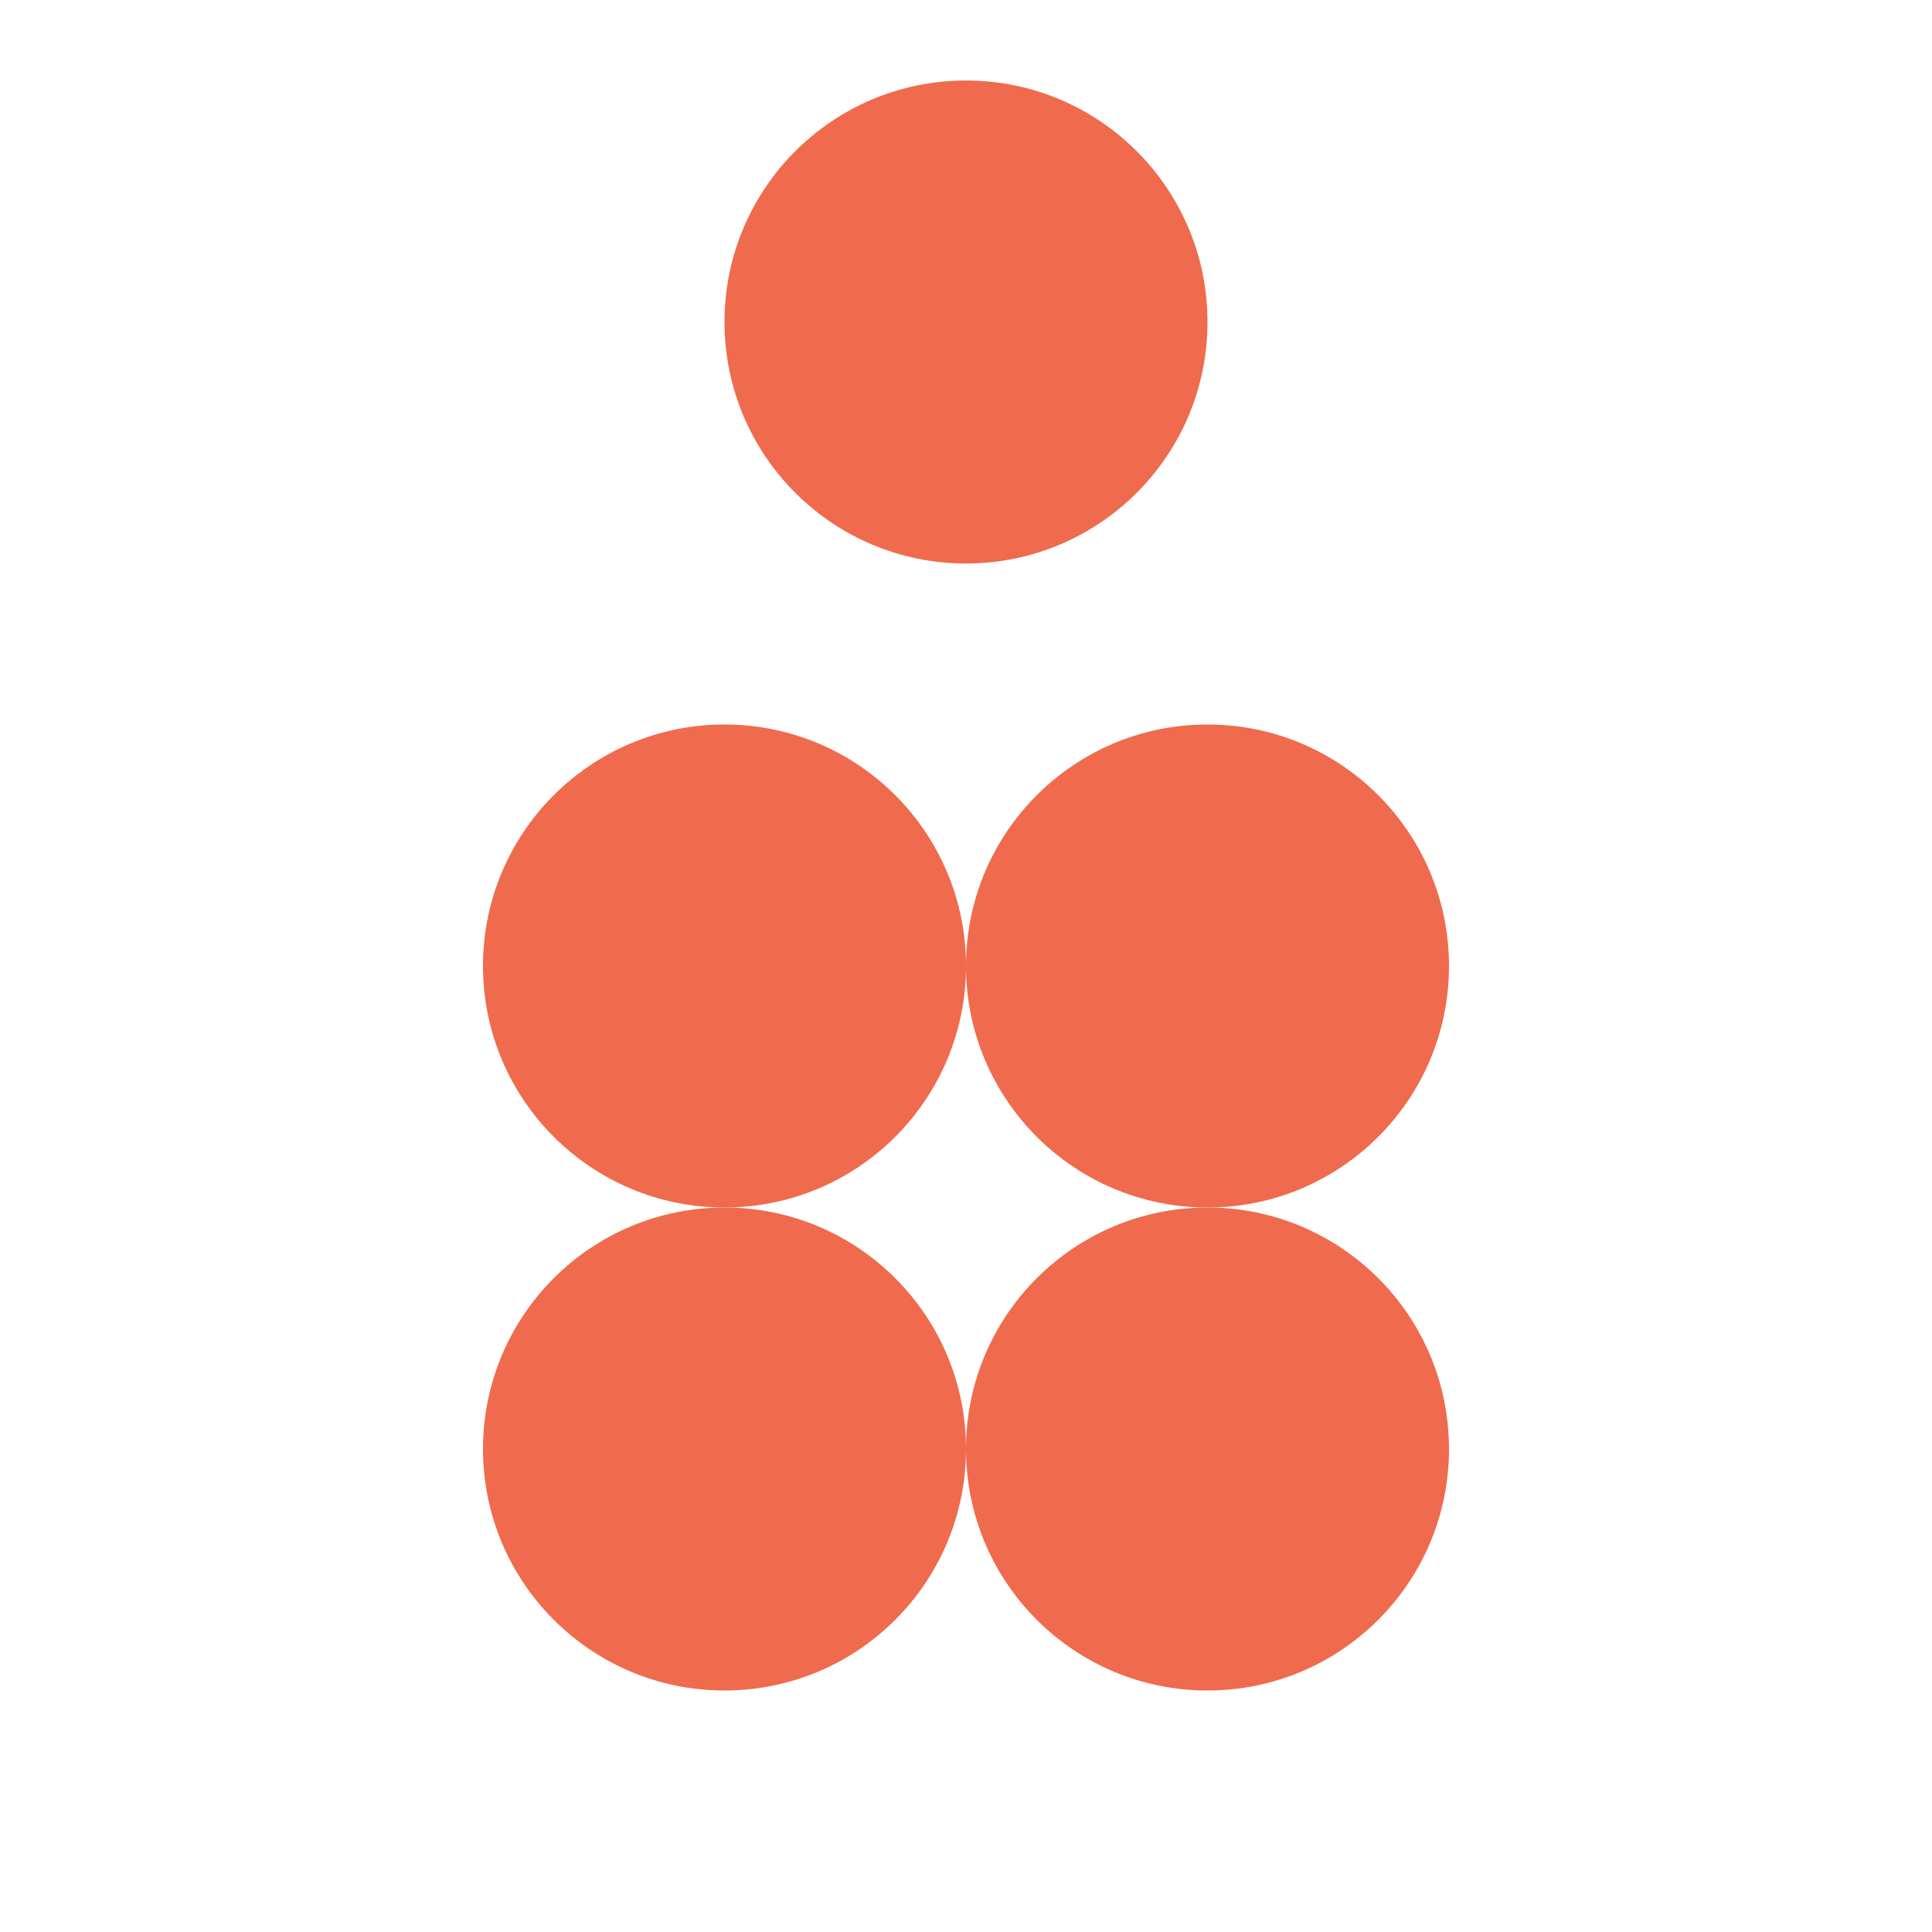
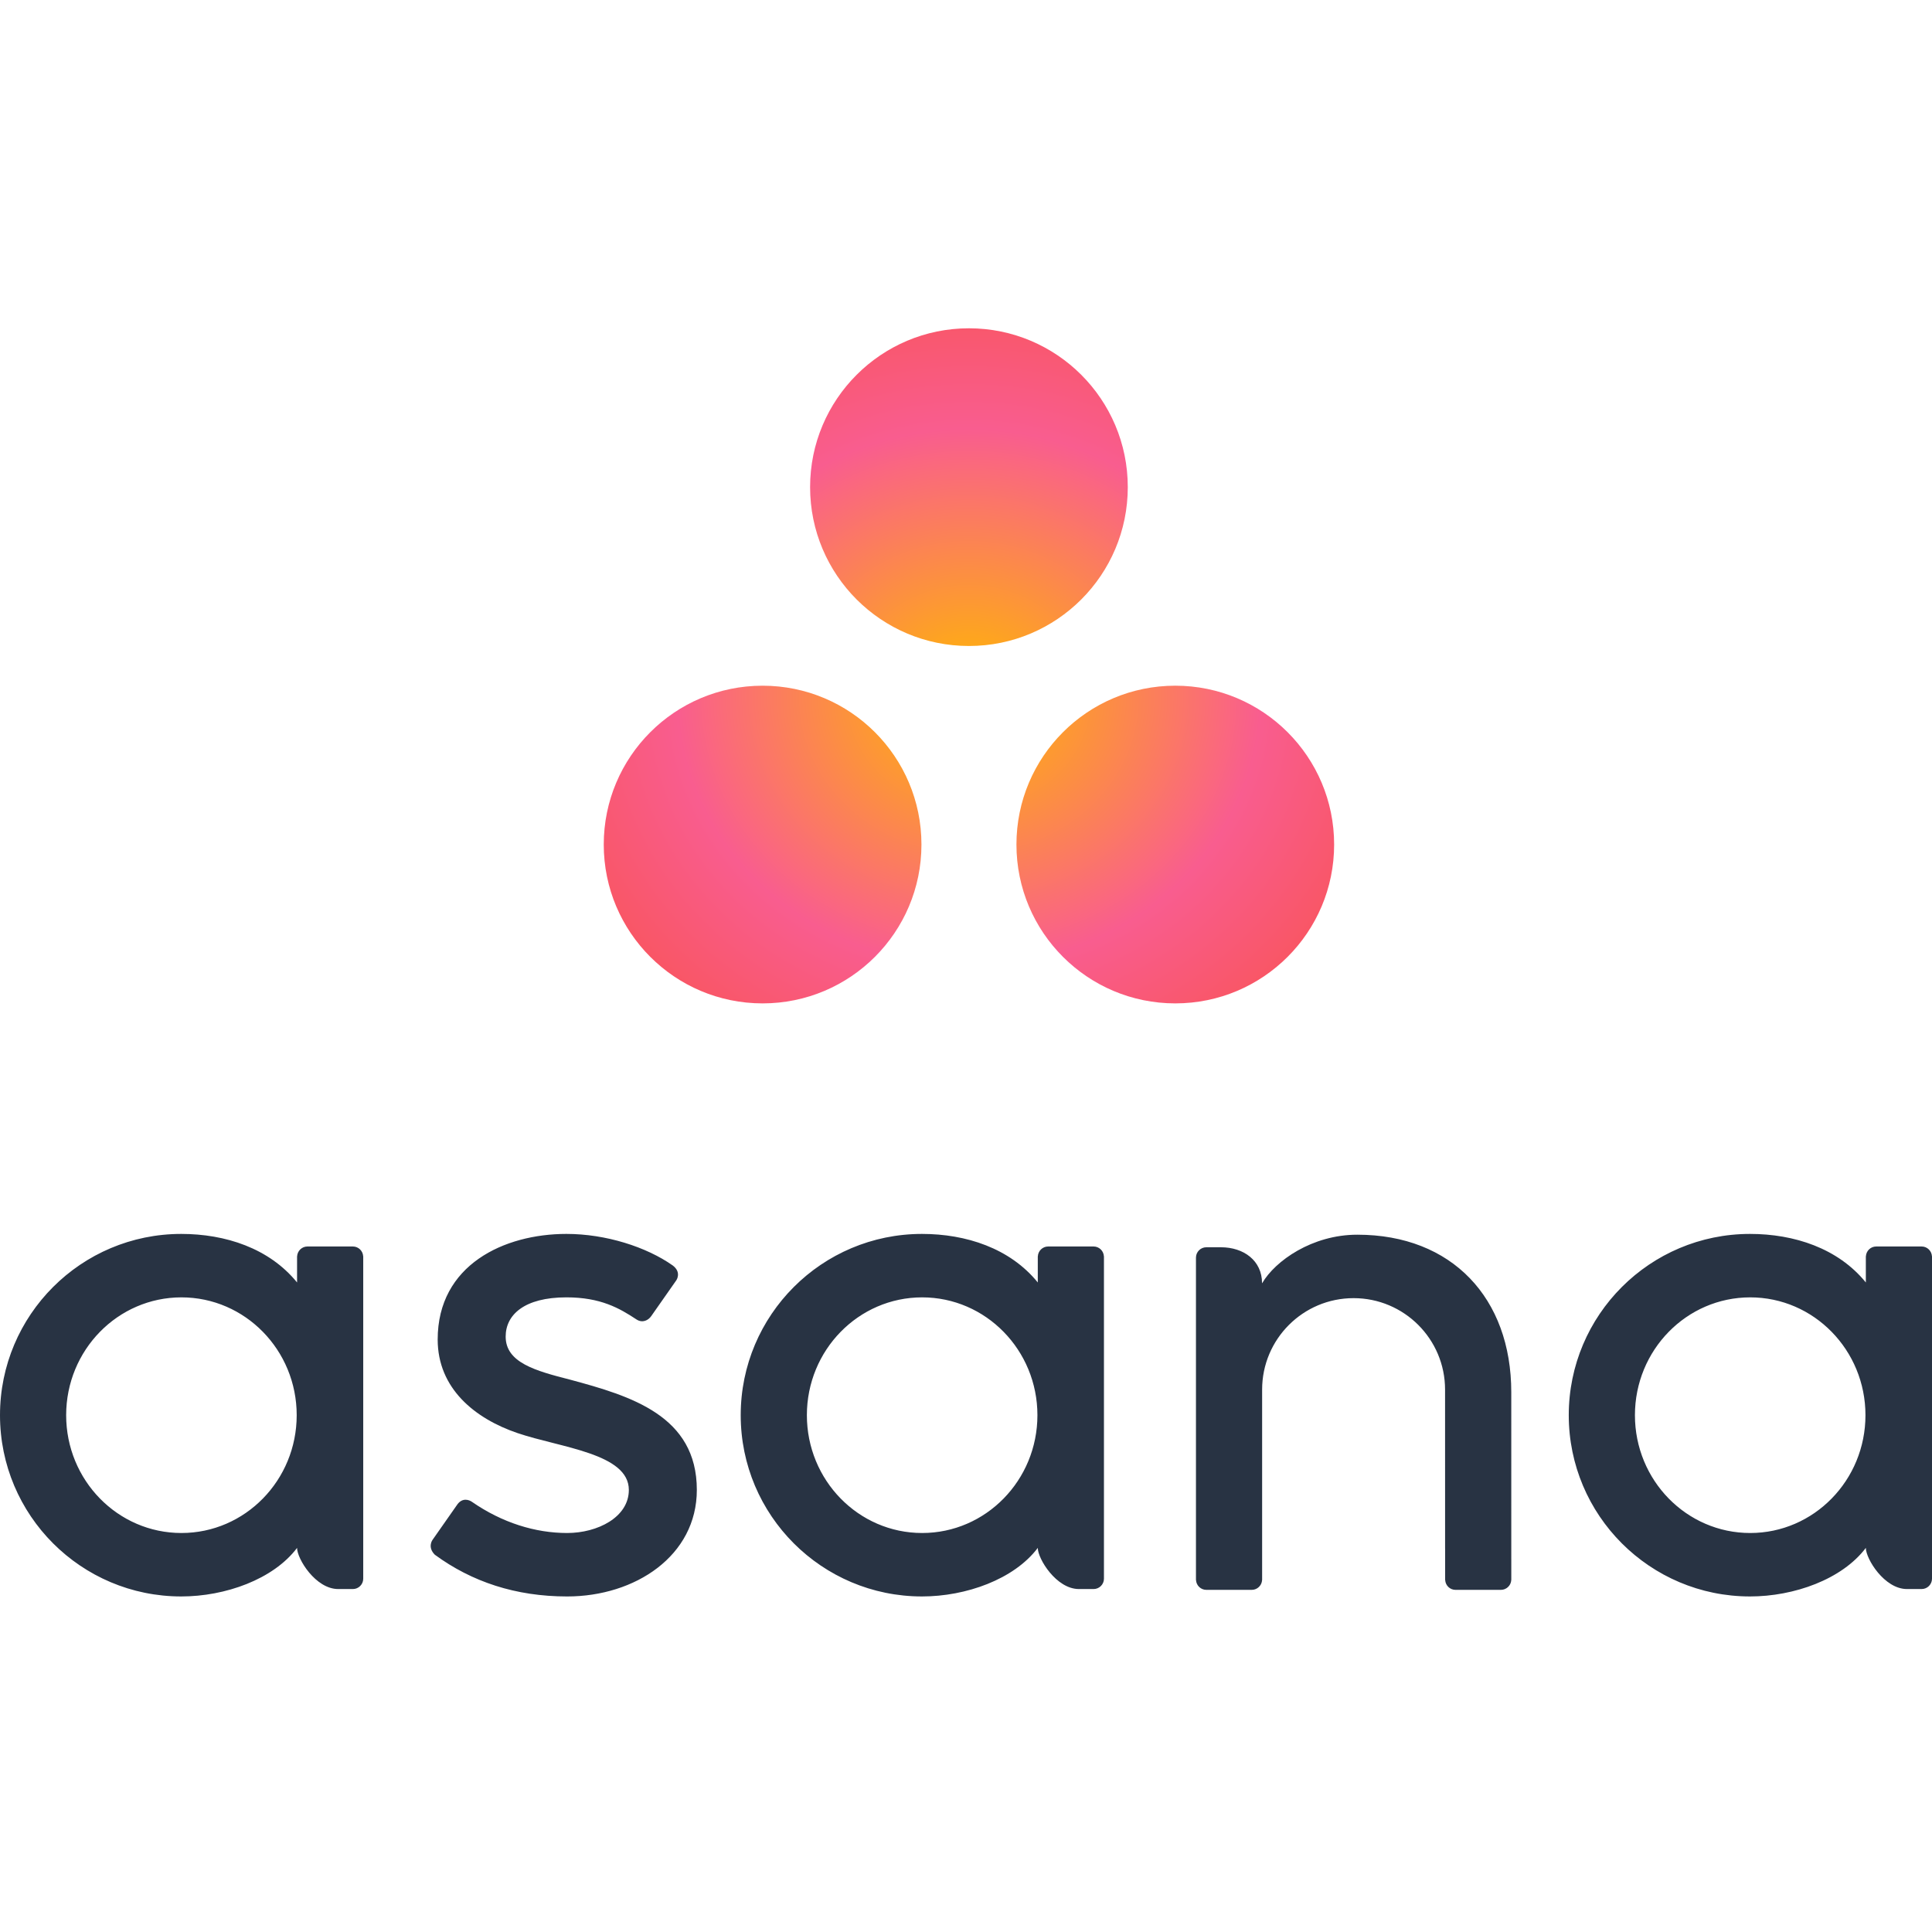
- <svg xmlns="http://www.w3.org/2000/svg" viewBox="0 0 24 24">
-   <circle fill="#F06A4D" cx="12" cy="4" r="3" />
-   <path fill="#F06A4D" d="M6 12c0-1.657 1.343-3 3-3s3 1.343 3 3-1.343 3-3 3-3-1.343-3-3z" />
-   <path fill="#F06A4D" d="M12 12c0-1.657 1.343-3 3-3s3 1.343 3 3-1.343 3-3 3-3-1.343-3-3z" />
-   <path fill="#F06A4D" d="M6 18c0-1.657 1.343-3 3-3s3 1.343 3 3-1.343 3-3 3-3-1.343-3-3z" />
-   <path fill="#F06A4D" d="M12 18c0-1.657 1.343-3 3-3s3 1.343 3 3-1.343 3-3 3-3-1.343-3-3z" />
+ <svg xmlns="http://www.w3.org/2000/svg" width="800px" height="800px" viewBox="0 -43.5 256 256" version="1.1" preserveAspectRatio="xMidYMid">
+   <defs>
+     <radialGradient cx="50%" cy="54.652%" fx="50%" fy="54.652%" r="66.263%" id="radialGradient-1">
+       <stop stop-color="#FFB900" offset="0%">
+ 
+ </stop>
+       <stop stop-color="#F95D8F" offset="60%">
+ 
+ </stop>
+       <stop stop-color="#F95353" offset="99.91%">
+ 
+ </stop>
+     </radialGradient>
+   </defs>
+   <g>
+     <path d="M24.041,159.631 C15.604,159.631 8.766,152.642 8.766,144.019 C8.766,135.397 15.604,128.407 24.041,128.407 C32.477,128.407 39.314,135.397 39.314,144.019 C39.314,152.642 32.477,159.631 24.041,159.631 L24.041,159.631 Z M39.363,161.612 C39.363,163.041 41.813,167.057 44.815,167.057 L46.759,167.057 C47.513,167.057 48.13,166.44 48.13,165.686 L48.13,122.962 L48.122,122.962 C48.083,122.243 47.487,121.666 46.759,121.666 L40.735,121.666 C40.006,121.666 39.411,122.243 39.37,122.962 L39.363,122.962 L39.363,126.434 C35.672,121.888 29.853,120.001 24.017,120.001 C10.752,120.001 0,130.754 0,144.019 C0,157.284 10.752,168.038 24.017,168.038 C29.853,168.038 36.213,165.774 39.363,161.605 L39.363,161.612 Z M62.523,155.493 C66.544,158.278 70.934,159.631 75.152,159.631 C79.171,159.631 83.325,157.547 83.325,153.922 C83.325,149.081 74.272,148.327 68.585,146.394 C62.896,144.461 57.995,140.464 57.995,133.992 C57.995,124.09 66.819,120 75.054,120 C80.273,120 85.656,121.721 89.147,124.186 C90.35,125.096 89.617,126.143 89.617,126.143 L86.285,130.901 C85.911,131.437 85.134,131.865 84.316,131.32 C82.071,129.836 79.571,128.406 75.054,128.406 C69.463,128.406 67.003,130.727 67.003,133.603 C67.003,137.052 70.937,138.137 75.545,139.313 C83.575,141.476 92.334,144.079 92.334,153.922 C92.334,162.647 84.172,168.039 75.152,168.039 C68.317,168.039 62.497,166.09 57.616,162.508 C56.6,161.491 57.31,160.546 57.31,160.546 L60.625,155.812 C61.3,154.926 62.15,155.236 62.523,155.493 Z M137.513,161.612 C137.513,163.041 139.962,167.057 142.964,167.057 L144.908,167.057 C145.662,167.057 146.279,166.44 146.279,165.686 L146.279,122.962 L146.271,122.962 C146.231,122.243 145.636,121.666 144.908,121.666 L138.884,121.666 C138.155,121.666 137.56,122.243 137.52,122.962 L137.513,122.962 L137.513,126.434 C133.822,121.888 128.002,120.001 122.167,120.001 C108.902,120.001 98.148,130.754 98.148,144.019 C98.148,157.284 108.902,168.038 122.167,168.038 C128.002,168.038 134.362,165.774 137.512,161.605 L137.513,161.612 Z M122.19,159.631 C113.753,159.631 106.915,152.642 106.915,144.019 C106.915,135.397 113.753,128.407 122.19,128.407 C130.625,128.407 137.464,135.397 137.464,144.019 C137.464,152.642 130.625,159.631 122.19,159.631 Z M200.253,163.08 L200.251,140.973 L200.251,140.973 C200.251,128.511 192.389,120.104 179.851,120.104 C173.867,120.104 168.97,123.564 167.238,126.537 L167.238,126.495 L167.228,126.529 C167.224,123.521 164.784,121.769 161.776,121.769 L159.842,121.769 C159.087,121.769 158.471,122.387 158.471,123.141 L158.471,161.718 L158.471,161.725 L158.471,165.867 L158.479,165.867 C158.518,166.587 159.114,167.164 159.842,167.164 L165.866,167.164 C165.958,167.164 166.049,167.153 166.137,167.137 C166.177,167.128 166.213,167.112 166.252,167.101 C166.298,167.088 166.344,167.077 166.386,167.059 C166.441,167.037 166.489,167.007 166.539,166.979 C166.563,166.964 166.589,166.954 166.613,166.939 C166.672,166.9 166.728,166.853 166.781,166.805 C166.79,166.796 166.8,166.79 166.809,166.782 C166.869,166.724 166.923,166.662 166.972,166.594 L166.973,166.594 C167.123,166.386 167.215,166.137 167.23,165.867 L167.238,165.867 L167.238,140.63 C167.238,133.937 172.664,128.511 179.358,128.511 C186.051,128.511 191.478,133.937 191.478,140.63 L191.482,161.726 L191.484,161.718 C191.484,161.737 191.488,161.757 191.488,161.776 L191.488,165.867 L191.496,165.867 C191.535,166.587 192.13,167.164 192.859,167.164 L198.883,167.164 C198.976,167.164 199.065,167.153 199.153,167.137 C199.189,167.129 199.222,167.114 199.256,167.106 C199.306,167.091 199.357,167.078 199.404,167.059 C199.453,167.038 199.498,167.01 199.544,166.984 C199.573,166.969 199.603,166.957 199.63,166.939 C199.686,166.901 199.737,166.858 199.787,166.814 C199.8,166.803 199.814,166.793 199.826,166.781 C199.883,166.727 199.933,166.667 199.98,166.605 C199.983,166.599 199.987,166.596 199.991,166.591 C200.14,166.386 200.23,166.139 200.246,165.871 C200.246,165.869 200.247,165.867 200.247,165.867 L200.254,165.867 L200.254,163.081 L200.253,163.08 Z M247.234,161.612 C247.234,163.041 249.681,167.057 252.683,167.057 L254.629,167.057 C255.382,167.057 256,166.44 256,165.686 L256,122.962 L255.993,122.962 C255.952,122.243 255.356,121.666 254.629,121.666 L248.606,121.666 C247.874,121.666 247.282,122.243 247.242,122.962 L247.234,122.962 L247.234,126.434 C243.541,121.888 237.723,120.001 231.886,120.001 C218.623,120.001 207.869,130.754 207.869,144.019 C207.869,157.284 218.623,168.038 231.886,168.038 C237.723,168.038 244.082,165.774 247.231,161.605 L247.234,161.612 Z M231.912,159.631 C223.475,159.631 216.637,152.642 216.637,144.019 C216.637,135.397 223.475,128.407 231.912,128.407 C240.345,128.407 247.183,135.397 247.183,144.019 C247.183,152.642 240.345,159.631 231.912,159.631 Z" fill="#283343">
+ 
+ </path>
+     <path d="M155.733,47.358 C144.107,47.358 134.684,56.781 134.684,68.405 C134.684,80.03 144.107,89.454 155.733,89.454 C167.357,89.454 176.78,80.03 176.78,68.405 C176.78,56.781 167.357,47.358 155.733,47.358 L155.733,47.358 Z M101.048,47.359 C89.424,47.359 80,56.781 80,68.406 C80,80.03 89.424,89.454 101.048,89.454 C112.673,89.454 122.097,80.03 122.097,68.406 C122.097,56.781 112.673,47.359 101.048,47.359 L101.048,47.359 Z M149.437,21.048 C149.437,32.672 140.015,42.097 128.391,42.097 C116.765,42.097 107.342,32.672 107.342,21.048 C107.342,9.424 116.765,0 128.391,0 C140.015,0 149.437,9.424 149.437,21.048 L149.437,21.048 Z" fill="url(#radialGradient-1)">
+ 
+ </path>
+   </g>
</svg>
